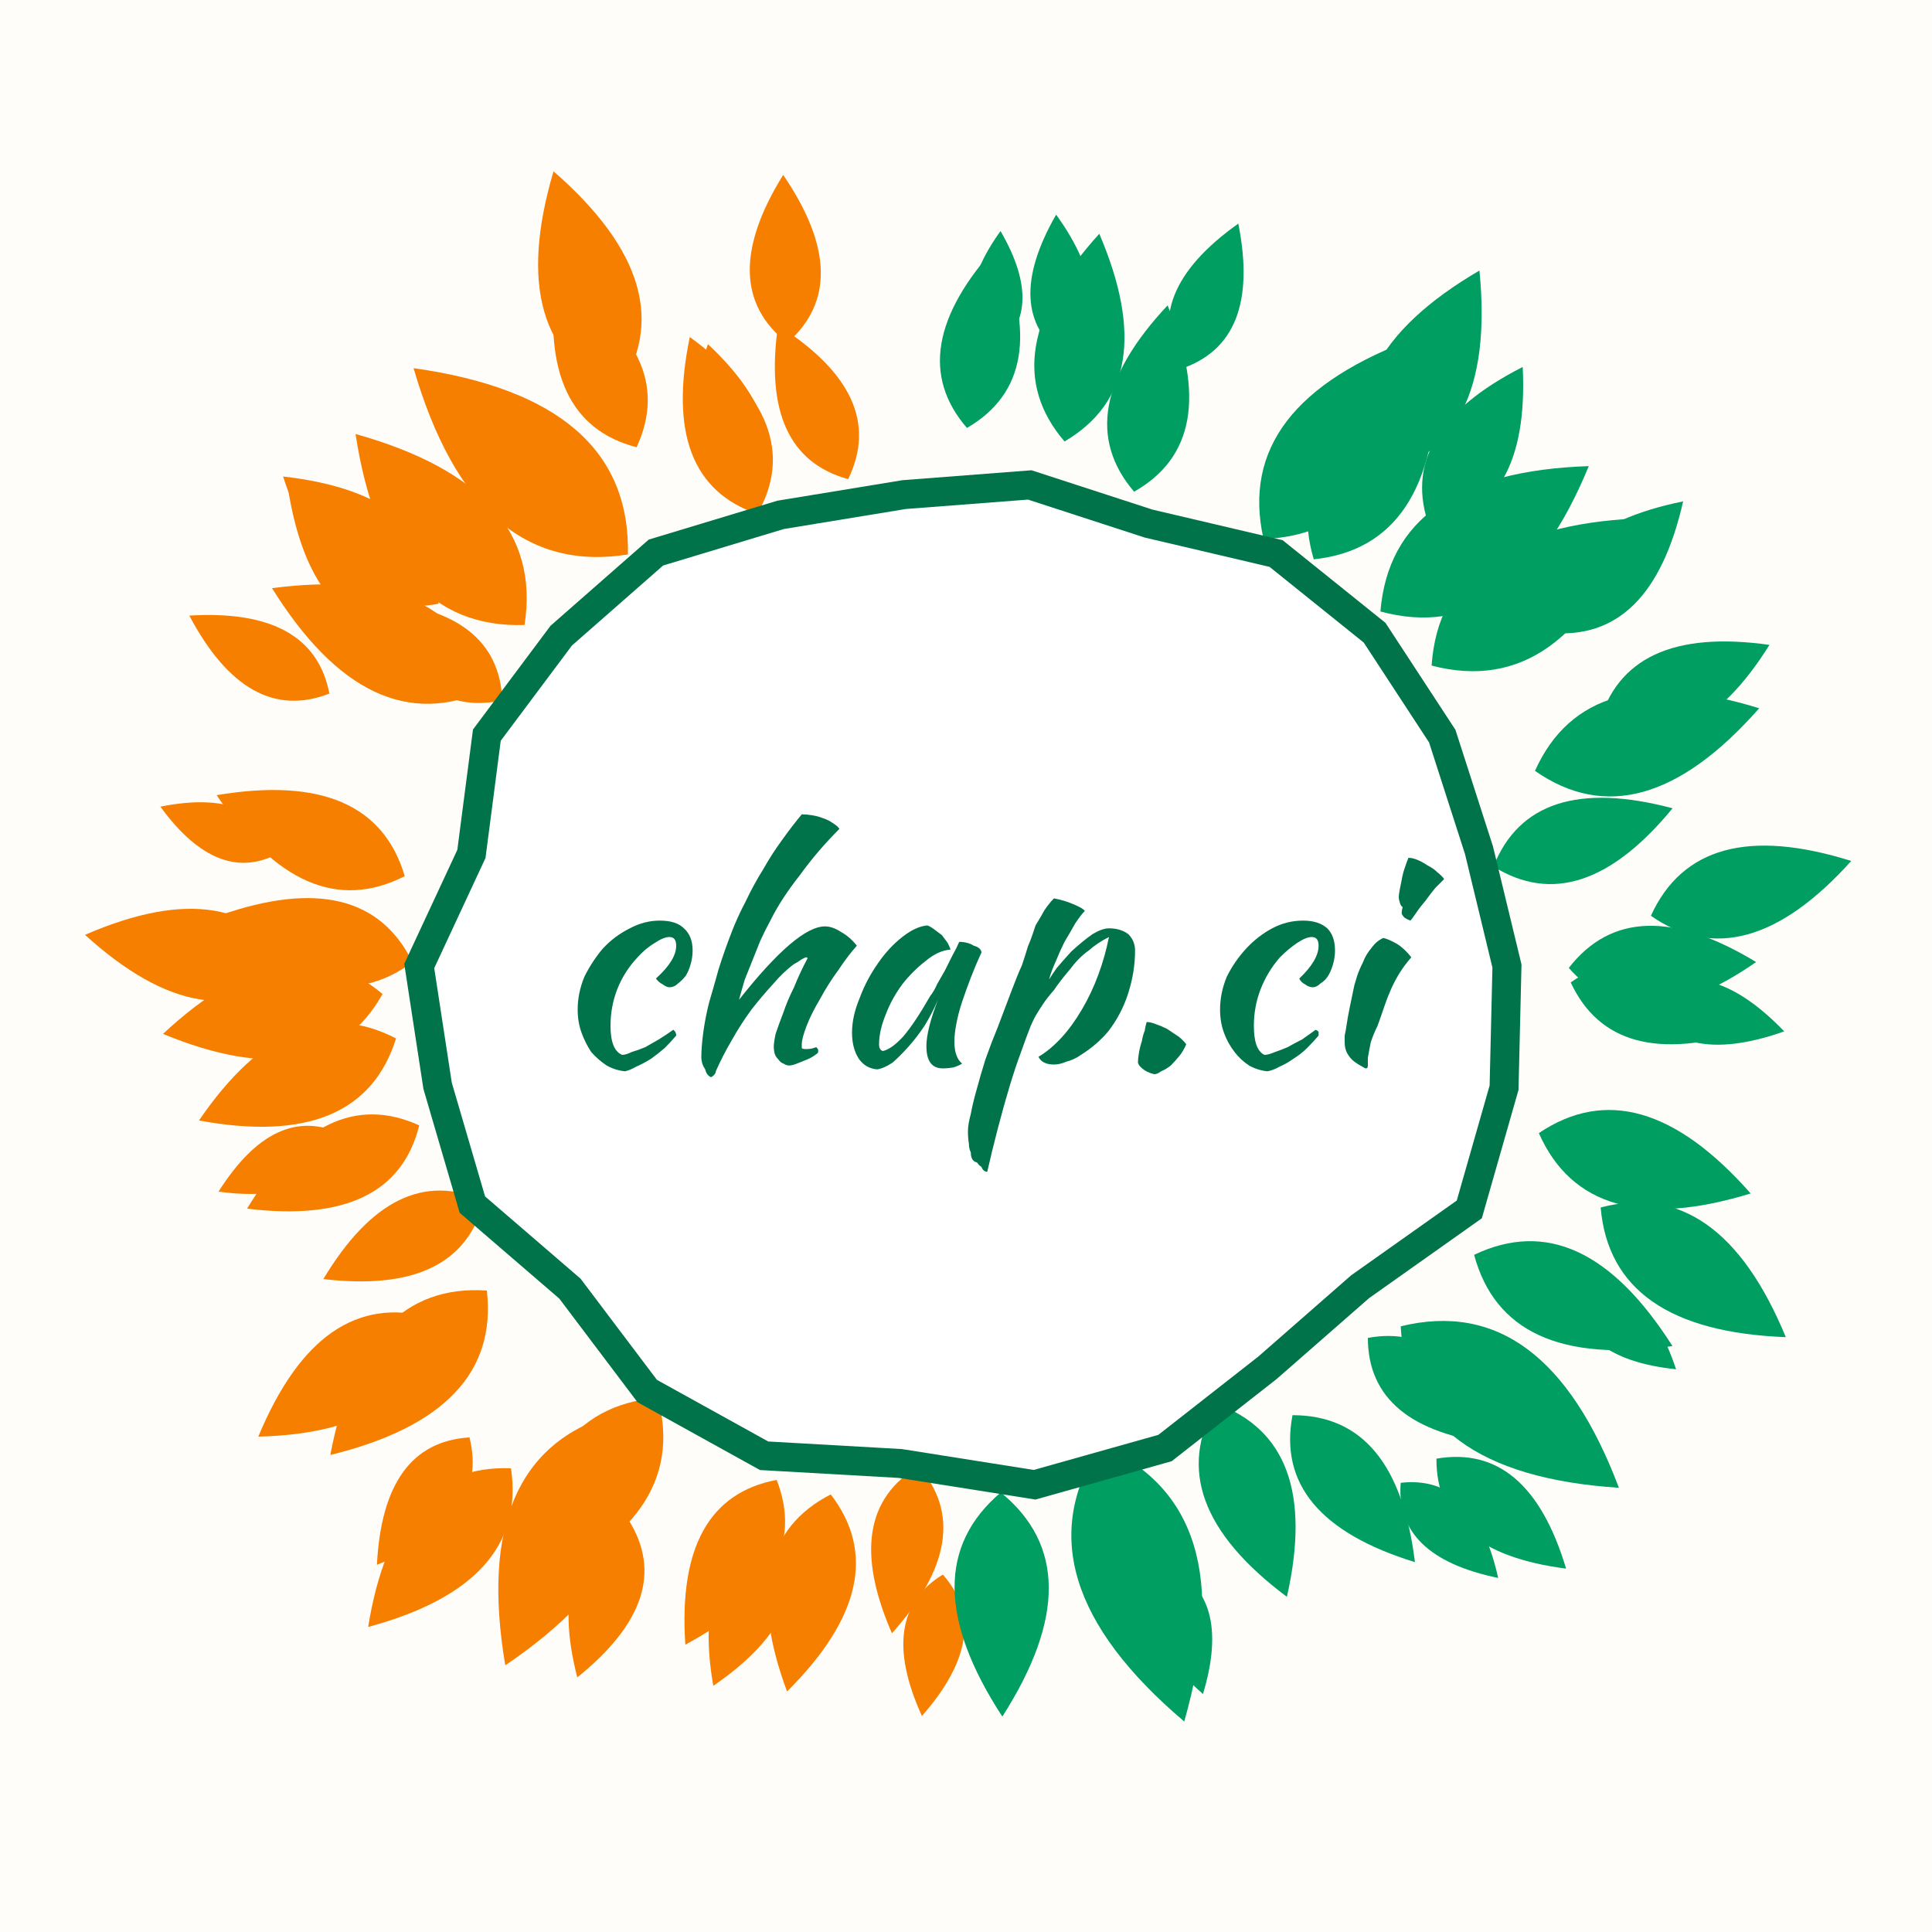
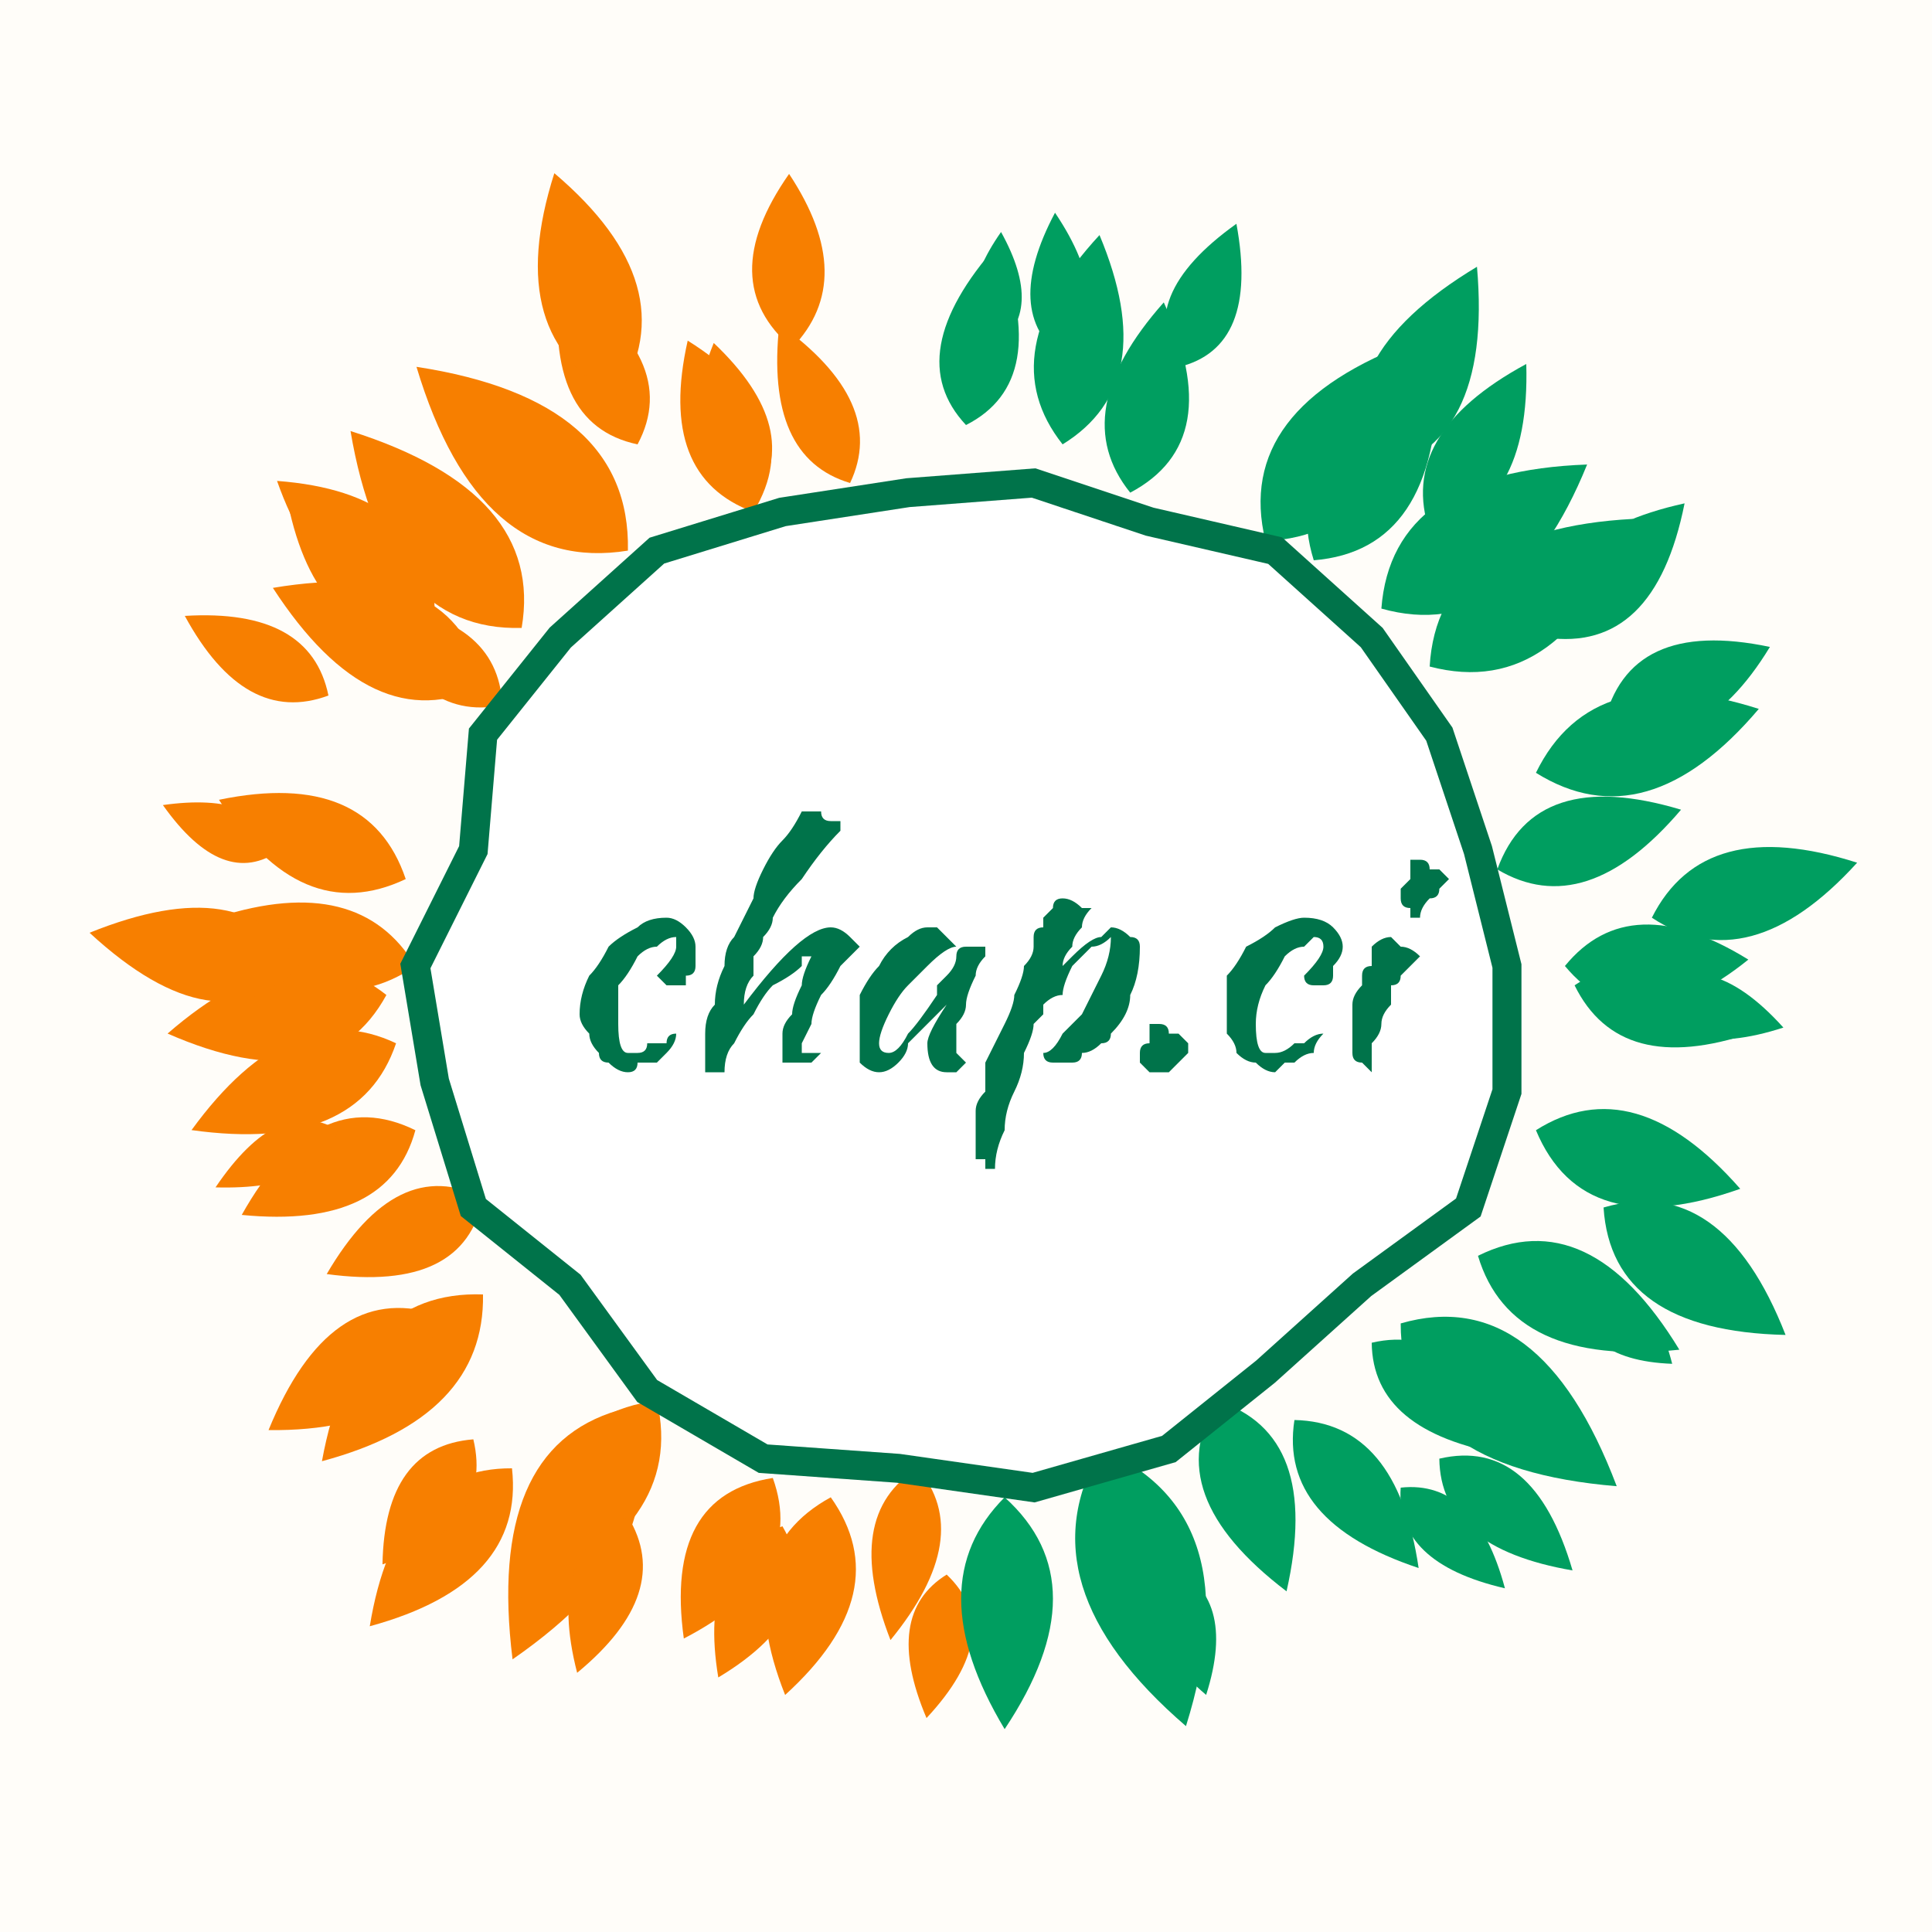
<svg xmlns="http://www.w3.org/2000/svg" viewBox="0 0 200 200" width="200" height="200">
  <rect width="200" height="200" fill="#FFFDF9" />
  <g fill="#F77F00">
-     <path d="M 95.1 151.8 Q 102.4 145.7 95.1 134.3 Q 87.8 145.7 95.1 151.8 Z" transform="rotate(189.1 95.1 151.8)" />
-     <path d="M 86.0 154.7 Q 94.8 147.4 86.0 133.8 Q 77.3 147.4 86.0 154.7 Z" transform="rotate(192.5 86.0 154.7)" />
-     <path d="M 80.4 153.2 Q 88.6 146.4 80.4 133.7 Q 72.2 146.4 80.4 153.2 Z" transform="rotate(209.0 80.4 153.2)" />
-     <path d="M 63.5 146.4 Q 75.4 136.5 63.5 118.1 Q 51.7 136.5 63.5 146.4 Z" transform="rotate(203.3 63.5 146.4)" />
-     <path d="M 68.1 144.7 Q 78.3 136.2 68.1 120.4 Q 57.9 136.2 68.1 144.7 Z" transform="rotate(215.2 68.1 144.7)" />
-     <path d="M 50.4 133.6 Q 60.3 125.4 50.4 110.1 Q 40.6 125.4 50.4 133.6 Z" transform="rotate(223.6 50.4 133.6)" />
-     <path d="M 50.1 124.3 Q 57.9 117.8 50.1 105.8 Q 42.4 117.8 50.1 124.3 Z" transform="rotate(244.0 50.1 124.3)" />
-     <path d="M 43.4 116.5 Q 51.7 109.6 43.4 96.7 Q 35.1 109.6 43.4 116.5 Z" transform="rotate(244.2 43.4 116.5)" />
-     <path d="M 41.0 107.5 Q 50.3 99.7 41.0 85.4 Q 31.7 99.7 41.0 107.5 Z" transform="rotate(247.4 41.0 107.5)" />
-     <path d="M 39.6 102.9 Q 49.3 94.9 39.6 79.8 Q 29.9 94.9 39.6 102.9 Z" transform="rotate(259.7 39.6 102.9)" />
-     <path d="M 42.7 99.6 Q 51.3 92.4 42.7 79.1 Q 34.0 92.4 42.7 99.6 Z" transform="rotate(283.7 42.7 99.6)" />
-     <path d="M 41.9 90.7 Q 50.8 83.3 41.9 69.5 Q 33.0 83.3 41.9 90.7 Z" transform="rotate(293.3 41.9 90.7)" />
-     <path d="M 52.0 72.5 Q 59.2 66.5 52.0 55.5 Q 44.9 66.5 52.0 72.5 Z" transform="rotate(307.5 52.0 72.5)" />
-     <path d="M 50.4 71.4 Q 60.7 62.8 50.4 46.8 Q 40.1 62.8 50.4 71.4 Z" transform="rotate(295.3 50.4 71.4)" />
-     <path d="M 54.3 64.7 Q 65.4 55.5 54.3 38.3 Q 43.2 55.5 54.3 64.7 Z" transform="rotate(318.5 54.3 64.7)" />
-     <path d="M 65.0 57.4 Q 77.4 47.1 65.0 28.0 Q 52.7 47.1 65.0 57.4 Z" transform="rotate(311.0 65.0 57.4)" />
-     <path d="M 78.4 53.2 Q 86.7 46.4 78.4 33.6 Q 70.2 46.4 78.4 53.2 Z" transform="rotate(339.1 78.4 53.2)" />
-     <path d="M 77.5 52.3 Q 84.7 46.3 77.5 35.1 Q 70.3 46.3 77.5 52.3 Z" transform="rotate(345.8 77.5 52.3)" />
-     <path d="M 87.8 49.6 Q 95.2 43.5 87.8 32.1 Q 80.5 43.5 87.8 49.6 Z" transform="rotate(335.5 87.8 49.6)" />
-     <path d="M 97.6 163.0 Q 103.8 157.8 97.6 148.2 Q 91.4 157.8 97.6 163.0 Z" transform="rotate(188.4 97.6 163.0)" />
-     <path d="M 80.7 158.2 Q 88.1 152.0 80.7 140.5 Q 73.3 152.0 80.7 158.2 Z" transform="rotate(202.8 80.7 158.2)" />
-     <path d="M 65.1 157.4 Q 72.2 151.4 65.1 140.3 Q 57.9 151.4 65.1 157.4 Z" transform="rotate(198.2 65.1 157.4)" />
-     <path d="M 52.9 152.0 Q 62.2 144.3 52.9 129.9 Q 43.6 144.3 52.9 152.0 Z" transform="rotate(222.0 52.9 152.0)" />
-     <path d="M 48.6 148.8 Q 55.5 143.1 48.6 132.5 Q 41.8 143.1 48.6 148.8 Z" transform="rotate(216.0 48.6 148.8)" />
-     <path d="M 44.6 136.4 Q 53.7 128.8 44.6 114.7 Q 35.4 128.8 44.6 136.4 Z" transform="rotate(235.4 44.6 136.4)" />
-     <path d="M 35.4 117.4 Q 41.3 112.5 35.4 103.3 Q 29.5 112.5 35.4 117.4 Z" transform="rotate(245.0 35.4 117.4)" />
-     <path d="M 30.7 100.4 Q 40.0 92.6 30.7 78.2 Q 21.4 92.6 30.7 100.4 Z" transform="rotate(279.4 30.7 100.4)" />
-     <path d="M 28.9 88.3 Q 34.4 83.7 28.9 75.1 Q 23.4 83.7 28.9 88.3 Z" transform="rotate(291.3 28.9 88.3)" />
-     <path d="M 34.1 71.8 Q 41.0 66.0 34.1 55.2 Q 27.1 66.0 34.1 71.8 Z" transform="rotate(299.1 34.1 71.8)" />
-     <path d="M 43.2 65.6 Q 51.5 58.7 43.2 45.8 Q 34.9 58.7 43.2 65.6 Z" transform="rotate(317.7 43.2 65.6)" />
-     <path d="M 45.4 62.5 Q 54.1 55.2 45.4 41.7 Q 36.7 55.2 45.4 62.5 Z" transform="rotate(309.3 45.4 62.5)" />
-     <path d="M 65.9 46.3 Q 74.1 39.5 65.9 26.9 Q 57.8 39.5 65.9 46.3 Z" transform="rotate(334.5 65.9 46.3)" />
-     <path d="M 63.9 40.6 Q 73.9 32.3 63.9 16.8 Q 54.0 32.3 63.9 40.6 Z" transform="rotate(343.9 63.9 40.6)" />
-     <path d="M 81.5 35.5 Q 88.8 29.4 81.5 18.1 Q 74.1 29.4 81.5 35.5 Z" transform="rotate(358.6 81.5 35.5)" />
+     <path d="M 95 152 Q 102 146 95 134 Q 88 146 95 152 Z" transform="rotate(189 95 152)" />
+     <path d="M 86 155 Q 95 147 86 134 Q 77 147 86 155 Z" transform="rotate(193 86 155)" />
+     <path d="M 80 153 Q 89 146 80 134 Q 72 146 80 153 Z" transform="rotate(209 80 153)" />
+     <path d="M 64 146 Q 75 137 64 118 Q 52 137 64 146 Z" transform="rotate(203 64 146)" />
+     <path d="M 68 145 Q 78 136 68 120 Q 58 136 68 145 Z" transform="rotate(215 68 145)" />
+     <path d="M 50 134 Q 60 125 50 110 Q 41 125 50 134 Z" transform="rotate(224 50 134)" />
+     <path d="M 50 124 Q 58 118 50 106 Q 42 118 50 124 Z" transform="rotate(244 50 124)" />
+     <path d="M 43 117 Q 52 110 43 97 Q 35 110 43 117 Z" transform="rotate(244 43 117)" />
+     <path d="M 41 108 Q 50 100 41 85 Q 32 100 41 108 Z" transform="rotate(247 41 108)" />
+     <path d="M 40 103 Q 49 95 40 80 Q 30 95 40 103 Z" transform="rotate(260 40 103)" />
+     <path d="M 43 100 Q 51 92 43 79 Q 34 92 43 100 Z" transform="rotate(284 43 100)" />
+     <path d="M 42 91 Q 51 83 42 70 Q 33 83 42 91 Z" transform="rotate(293 42 91)" />
+     <path d="M 52 73 Q 59 67 52 56 Q 45 67 52 73 Z" transform="rotate(308 52 73)" />
+     <path d="M 50 71 Q 61 63 50 47 Q 40 63 50 71 Z" transform="rotate(295 50 71)" />
+     <path d="M 54 65 Q 65 56 54 38 Q 43 56 54 65 Z" transform="rotate(319 54 65)" />
+     <path d="M 65 57 Q 77 47 65 28 Q 53 47 65 57 Z" transform="rotate(311 65 57)" />
+     <path d="M 78 53 Q 87 46 78 34 Q 70 46 78 53 Z" transform="rotate(339 78 53)" />
+     <path d="M 78 52 Q 85 46 78 35 Q 70 46 78 52 Z" transform="rotate(346 78 52)" />
+     <path d="M 88 50 Q 95 44 88 32 Q 81 44 88 50 Z" transform="rotate(336 88 50)" />
+     <path d="M 98 163 Q 104 158 98 148 Q 91 158 98 163 Z" transform="rotate(188 98 163)" />
+     <path d="M 81 158 Q 88 152 81 141 Q 73 152 81 158 Z" transform="rotate(203 81 158)" />
+     <path d="M 65 157 Q 72 151 65 140 Q 58 151 65 157 Z" transform="rotate(198 65 157)" />
+     <path d="M 53 152 Q 62 144 53 130 Q 44 144 53 152 Z" transform="rotate(222 53 152)" />
+     <path d="M 49 149 Q 56 143 49 133 Q 42 143 49 149 Z" transform="rotate(216 49 149)" />
+     <path d="M 45 136 Q 54 129 45 115 Q 35 129 45 136 Z" transform="rotate(235 45 136)" />
+     <path d="M 35 117 Q 41 113 35 103 Q 30 113 35 117 Z" transform="rotate(245 35 117)" />
+     <path d="M 31 100 Q 40 93 31 78 Q 21 93 31 100 Z" transform="rotate(279 31 100)" />
+     <path d="M 29 88 Q 34 84 29 75 Q 23 84 29 88 Z" transform="rotate(291 29 88)" />
+     <path d="M 34 72 Q 41 66 34 55 Q 27 66 34 72 Z" transform="rotate(299 34 72)" />
+     <path d="M 43 66 Q 52 59 43 46 Q 35 59 43 66 Z" transform="rotate(318 43 66)" />
+     <path d="M 45 63 Q 54 55 45 42 Q 37 55 45 63 Z" transform="rotate(309 45 63)" />
+     <path d="M 66 46 Q 74 40 66 27 Q 58 40 66 46 Z" transform="rotate(335 66 46)" />
+     <path d="M 64 41 Q 74 32 64 17 Q 54 32 64 41 Z" transform="rotate(344 64 41)" />
+     <path d="M 82 36 Q 89 29 82 18 Q 74 29 82 36 Z" transform="rotate(359 82 36)" />
  </g>
  <g fill="#009E60">
-     <path d="M 162.4 100.2 Q 170.6 93.4 162.4 80.8 Q 154.2 93.4 162.4 100.2 Z" transform="rotate(88.2 162.4 100.2)" />
-     <path d="M 159.3 117.3 Q 168.9 109.3 159.3 94.5 Q 149.8 109.3 159.3 117.3 Z" transform="rotate(105.9 159.3 117.3)" />
-     <path d="M 152.6 129.9 Q 162.1 122.0 152.6 107.3 Q 143.1 122.0 152.6 129.9 Z" transform="rotate(114.7 152.6 129.9)" />
-     <path d="M 145.0 137.3 Q 156.8 127.5 145.0 109.2 Q 133.2 127.5 145.0 137.3 Z" transform="rotate(126.5 145.0 137.3)" />
-     <path d="M 141.6 138.5 Q 148.8 132.5 141.6 121.3 Q 134.4 132.5 141.6 138.5 Z" transform="rotate(129.7 141.6 138.5)" />
-     <path d="M 133.8 146.5 Q 142.2 139.6 133.8 126.7 Q 125.5 139.6 133.8 146.5 Z" transform="rotate(140.2 133.8 146.5)" />
-     <path d="M 125.9 145.3 Q 134.9 137.8 125.9 124.0 Q 117.0 137.8 125.9 145.3 Z" transform="rotate(159.9 125.9 145.3)" />
-     <path d="M 113.9 149.6 Q 126.4 139.1 113.9 119.7 Q 101.4 139.1 113.9 149.6 Z" transform="rotate(163.1 113.9 149.6)" />
-     <path d="M 103.6 154.5 Q 113.3 146.4 103.6 131.3 Q 93.8 146.4 103.6 154.5 Z" transform="rotate(179.6 103.6 154.5)" />
-     <path d="M 100.1 44.3 Q 108.2 37.6 100.1 25.1 Q 92.0 37.6 100.1 44.3 Z" transform="rotate(369.5 100.1 44.3)" />
-     <path d="M 110.2 45.7 Q 119.3 38.1 110.2 23.9 Q 101.1 38.1 110.2 45.7 Z" transform="rotate(369.5 110.2 45.7)" />
-     <path d="M 117.4 50.9 Q 125.6 44.1 117.4 31.3 Q 109.1 44.1 117.4 50.9 Z" transform="rotate(370.2 117.4 50.9)" />
-     <path d="M 130.8 55.8 Q 141.9 46.6 130.8 29.5 Q 119.8 46.6 130.8 55.8 Z" transform="rotate(397.4 130.8 55.8)" />
-     <path d="M 136.0 57.9 Q 145.8 49.8 136.0 34.8 Q 126.3 49.8 136.0 57.9 Z" transform="rotate(393.6 136.0 57.9)" />
-     <path d="M 142.9 63.3 Q 153.9 54.1 142.9 37.0 Q 131.8 54.1 142.9 63.3 Z" transform="rotate(415.1 142.9 63.3)" />
-     <path d="M 148.2 68.9 Q 159.2 59.8 148.2 42.8 Q 137.2 59.8 148.2 68.9 Z" transform="rotate(414.3 148.2 68.9)" />
-     <path d="M 158.9 79.8 Q 169.1 71.4 158.9 55.7 Q 148.8 71.4 158.9 79.8 Z" transform="rotate(434.4 158.9 79.8)" />
-     <path d="M 154.6 89.7 Q 162.7 82.9 154.6 70.2 Q 146.4 82.9 154.6 89.7 Z" transform="rotate(432.0 154.6 89.7)" />
-     <path d="M 162.6 101.7 Q 170.6 95.0 162.6 82.6 Q 154.6 95.0 162.6 101.7 Z" transform="rotate(465.0 162.6 101.7)" />
-     <path d="M 169.8 103.3 Q 176.2 98.0 169.8 88.0 Q 163.3 98.0 169.8 103.3 Z" transform="rotate(103.1 169.8 103.3)" />
-     <path d="M 165.7 125.0 Q 175.5 116.8 165.7 101.6 Q 156.0 116.8 165.7 125.0 Z" transform="rotate(125.0 165.7 125.0)" />
-     <path d="M 162.8 133.2 Q 168.5 128.4 162.8 119.5 Q 157.0 128.4 162.8 133.2 Z" transform="rotate(128.6 162.8 133.2)" />
-     <path d="M 148.7 151.0 Q 156.1 144.8 148.7 133.4 Q 141.3 144.8 148.7 151.0 Z" transform="rotate(130.3 148.7 151.0)" />
-     <path d="M 145.0 153.5 Q 150.9 148.6 145.0 139.4 Q 139.0 148.6 145.0 153.5 Z" transform="rotate(134.3 145.0 153.5)" />
-     <path d="M 120.7 162.0 Q 126.5 157.1 120.7 148.1 Q 114.9 157.1 120.7 162.0 Z" transform="rotate(164.0 120.7 162.0)" />
-     <path d="M 118.2 159.1 Q 123.4 154.7 118.2 146.7 Q 113.0 154.7 118.2 159.1 Z" transform="rotate(161.4 118.2 159.1)" />
-     <path d="M 102.9 36.4 Q 108.2 32.0 102.9 23.9 Q 97.7 32.0 102.9 36.4 Z" transform="rotate(363.1 102.9 36.4)" />
-     <path d="M 110.1 36.9 Q 116.3 31.8 110.1 22.2 Q 103.9 31.8 110.1 36.9 Z" transform="rotate(357.0 110.1 36.9)" />
-     <path d="M 122.2 38.2 Q 129.0 32.5 122.2 22.0 Q 115.4 32.5 122.2 38.2 Z" transform="rotate(381.7 122.2 38.2)" />
-     <path d="M 142.3 49.3 Q 152.3 41.0 142.3 25.4 Q 132.3 41.0 142.3 49.3 Z" transform="rotate(387.0 142.3 49.3)" />
-     <path d="M 148.0 54.6 Q 156.1 47.9 148.0 35.4 Q 139.9 47.9 148.0 54.6 Z" transform="rotate(390.1 148.0 54.6)" />
-     <path d="M 160.4 65.5 Q 168.5 58.7 160.4 46.1 Q 152.2 58.7 160.4 65.5 Z" transform="rotate(405.5 160.4 65.5)" />
-     <path d="M 165.5 75.0 Q 173.7 68.1 165.5 55.5 Q 157.3 68.1 165.5 75.0 Z" transform="rotate(425.0 165.5 75.0)" />
-     <path d="M 170.9 94.8 Q 179.9 87.3 170.9 73.3 Q 161.9 87.3 170.9 94.8 Z" transform="rotate(434.7 170.9 94.8)" />
+     <path d="M 162 100 Q 171 93 162 81 Q 154 93 162 100 Z" transform="rotate(88 162 100)" />
+     <path d="M 159 117 Q 169 109 159 95 Q 150 109 159 117 Z" transform="rotate(106 159 117)" />
+     <path d="M 153 130 Q 162 122 153 107 Q 143 122 153 130 Z" transform="rotate(115 153 130)" />
+     <path d="M 145 137 Q 157 128 145 109 Q 133 128 145 137 Z" transform="rotate(127 145 137)" />
+     <path d="M 142 139 Q 149 133 142 121 Q 134 133 142 139 Z" transform="rotate(130 142 139)" />
+     <path d="M 134 147 Q 142 140 134 127 Q 126 140 134 147 Z" transform="rotate(140 134 147)" />
+     <path d="M 126 145 Q 135 138 126 124 Q 117 138 126 145 Z" transform="rotate(160 126 145)" />
+     <path d="M 114 150 Q 126 139 114 120 Q 101 139 114 150 Z" transform="rotate(163 114 150)" />
+     <path d="M 104 155 Q 113 146 104 131 Q 94 146 104 155 Z" transform="rotate(180 104 155)" />
+     <path d="M 100 44 Q 108 38 100 25 Q 92 38 100 44 Z" transform="rotate(370 100 44)" />
+     <path d="M 110 46 Q 119 38 110 24 Q 101 38 110 46 Z" transform="rotate(370 110 46)" />
+     <path d="M 117 51 Q 126 44 117 31 Q 109 44 117 51 Z" transform="rotate(370 117 51)" />
+     <path d="M 131 56 Q 142 47 131 30 Q 120 47 131 56 Z" transform="rotate(397 131 56)" />
+     <path d="M 136 58 Q 146 50 136 35 Q 126 50 136 58 Z" transform="rotate(394 136 58)" />
+     <path d="M 143 63 Q 154 54 143 37 Q 132 54 143 63 Z" transform="rotate(415 143 63)" />
+     <path d="M 148 69 Q 159 60 148 43 Q 137 60 148 69 Z" transform="rotate(414 148 69)" />
+     <path d="M 159 80 Q 169 71 159 56 Q 149 71 159 80 Z" transform="rotate(434 159 80)" />
+     <path d="M 155 90 Q 163 83 155 70 Q 146 83 155 90 Z" transform="rotate(432 155 90)" />
+     <path d="M 163 102 Q 171 95 163 83 Q 155 95 163 102 Z" transform="rotate(465 163 102)" />
+     <path d="M 170 103 Q 176 98 170 88 Q 163 98 170 103 Z" transform="rotate(103 170 103)" />
+     <path d="M 166 125 Q 176 117 166 102 Q 156 117 166 125 Z" transform="rotate(125 166 125)" />
+     <path d="M 163 133 Q 169 128 163 120 Q 157 128 163 133 Z" transform="rotate(129 163 133)" />
+     <path d="M 149 151 Q 156 145 149 133 Q 141 145 149 151 Z" transform="rotate(130 149 151)" />
+     <path d="M 145 154 Q 151 149 145 139 Q 139 149 145 154 Z" transform="rotate(134 145 154)" />
+     <path d="M 121 162 Q 127 157 121 148 Q 115 157 121 162 Z" transform="rotate(164 121 162)" />
+     <path d="M 118 159 Q 123 155 118 147 Q 113 155 118 159 Z" transform="rotate(161 118 159)" />
+     <path d="M 103 36 Q 108 32 103 24 Q 98 32 103 36 Z" transform="rotate(363 103 36)" />
+     <path d="M 110 37 Q 116 32 110 22 Q 104 32 110 37 Z" transform="rotate(357 110 37)" />
+     <path d="M 122 38 Q 129 33 122 22 Q 115 33 122 38 Z" transform="rotate(382 122 38)" />
+     <path d="M 142 49 Q 152 41 142 25 Q 132 41 142 49 Z" transform="rotate(387 142 49)" />
+     <path d="M 148 55 Q 156 48 148 35 Q 140 48 148 55 Z" transform="rotate(390 148 55)" />
+     <path d="M 160 66 Q 169 59 160 46 Q 152 59 160 66 Z" transform="rotate(406 160 66)" />
+     <path d="M 166 75 Q 174 68 166 56 Q 157 68 166 75 Z" transform="rotate(425 166 75)" />
+     <path d="M 171 95 Q 180 87 171 73 Q 162 87 171 95 Z" transform="rotate(435 171 95)" />
  </g>
-   <polygon points="156.0,100.0 155.7,112.6 152.1,125.2 140.8,133.2 131.2,141.6 120.6,149.9 107.1,153.7 93.2,151.5 79.1,150.7 67.0,144.0 59.0,133.4 48.9,124.7 45.3,112.4 43.4,100.0 48.8,88.4 50.4,76.1 58.1,65.8 67.9,57.2 80.8,53.3 93.6,51.2 106.6,50.2 118.9,54.2 132.1,57.3 142.3,65.5 149.3,76.2 153.1,88.0" fill="#FFFFFF" />
-   <polygon points="156.0,100.0 155.7,112.6 152.1,125.2 140.8,133.2 131.2,141.6 120.6,149.9 107.1,153.7 93.2,151.5 79.1,150.7 67.0,144.0 59.0,133.4 48.9,124.7 45.3,112.4 43.4,100.0 48.8,88.4 50.4,76.1 58.1,65.8 67.9,57.2 80.8,53.3 93.6,51.2 106.6,50.2 118.9,54.2 132.1,57.3 142.3,65.5 149.3,76.2 153.1,88.0" fill="none" stroke="#00734A" stroke-width="3" />
-   <path fill="#00734A" transform="translate(56.6 110)" d="M3.2 -5.5Q3.2 -7.2 3.9 -8.9Q4.7 -10.5 5.8 -11.8Q7 -13.1 8.6 -13.9Q10.1 -14.7 11.7 -14.7Q13.4 -14.7 14.2 -13.9Q15.1 -13.1 15.1 -11.6Q15.1 -10.9 14.9 -10.2Q14.7 -9.5 14.4 -9Q14 -8.5 13.6 -8.2Q13.2 -7.8 12.7 -7.8Q12.4 -7.8 12 -8.1Q11.6 -8.3 11.3 -8.7Q13.4 -10.6 13.4 -12.1Q13.4 -13 12.7 -13Q12.1 -13 11.2 -12.4Q10.2 -11.8 9.4 -10.9Q8 -9.4 7.3 -7.6Q6.6 -5.8 6.6 -3.8Q6.6 -1.3 7.8 -0.8Q8.2 -0.8 8.8 -1.1Q9.5 -1.3 10.2 -1.6Q10.9 -2 11.6 -2.4Q12.4 -2.9 13.1 -3.4Q13.2 -3.3 13.3 -3.2Q13.4 -3 13.4 -2.8Q12.9 -2.2 12.2 -1.5Q11.5 -0.9 10.8 -0.4Q10 0.1 9.3 0.4Q8.6 0.8 8.1 0.9Q7.1 0.8 6.2 0.3Q5.3 -0.3 4.6 -1.1Q4 -2 3.6 -3.1Q3.2 -4.2 3.2 -5.5Z M16 -0.5Q16 -1.6 16.2 -3.1Q16.4 -4.6 16.8 -6.2Q17.3 -7.9 17.8 -9.7Q18.4 -11.6 19.1 -13.4Q19.7 -15 20.6 -16.7Q21.4 -18.4 22.4 -20Q23.3 -21.6 24.4 -23.1Q25.4 -24.5 26.4 -25.7Q26.9 -25.7 27.5 -25.6Q28.1 -25.5 28.6 -25.3Q29.2 -25.1 29.6 -24.8Q30.1 -24.5 30.3 -24.2Q28 -21.9 26.2 -19.4Q24.3 -17 23.2 -14.8Q22.6 -13.7 22.1 -12.6Q21.7 -11.6 21.3 -10.6Q20.9 -9.6 20.5 -8.6Q20.2 -7.6 19.9 -6.5Q25.9 -14.1 28.8 -14.1Q29.6 -14.1 30.5 -13.5Q31.4 -13 32.1 -12.1Q31.2 -11.1 30.2 -9.6Q29.1 -8.1 28.3 -6.6Q27.4 -5.1 26.9 -3.8Q26.4 -2.5 26.4 -1.9Q26.4 -1.6 26.4 -1.5Q26.5 -1.4 26.8 -1.4Q27.3 -1.4 27.6 -1.5Q27.9 -1.6 27.9 -1.6Q28.1 -1.4 28.1 -1.3Q28.1 -1.2 28.1 -1.1Q28.1 -1 27.8 -0.8Q27.4 -0.5 26.9 -0.3Q26.4 -0.1 25.9 0.1Q25.4 0.3 25.1 0.3Q24.8 0.3 24.5 0.1Q24.2 -0 24 -0.3Q23.7 -0.6 23.6 -0.9Q23.5 -1.3 23.5 -1.6Q23.5 -2.1 23.7 -3Q24 -3.9 24.5 -5.2Q24.9 -6.4 25.6 -7.8Q26.2 -9.3 27 -10.8Q27 -10.9 26.8 -10.9Q26.8 -10.9 26.4 -10.7Q26 -10.4 25.6 -10.2Q24.5 -9.4 23.4 -8.1Q22.3 -6.9 21.2 -5.5Q20.1 -4 19.2 -2.4Q18.2 -0.7 17.5 0.9Q17.5 1.1 17.3 1.3Q17.1 1.5 17 1.5Q16.9 1.5 16.7 1.3Q16.5 1.1 16.4 0.7Q16.2 0.4 16.1 0.1Q16 -0.3 16 -0.5Z M42.7 -12.5Q43.1 -12.5 43.5 -12.4Q43.9 -12.3 44.2 -12.1Q44.6 -12 44.8 -11.8Q45 -11.6 45 -11.4Q44.4 -10.1 43.9 -8.8Q43.4 -7.5 43 -6.3Q42.6 -5.1 42.4 -4Q42.2 -3 42.2 -2.2Q42.2 -1.3 42.4 -0.8Q42.6 -0.2 43 0.1Q42.7 0.3 42.1 0.5Q41.5 0.6 41 0.6Q39.3 0.6 39.3 -1.7Q39.3 -3.4 40.5 -6.5Q39.9 -5.1 39.1 -3.8Q38.3 -2.6 37.4 -1.6Q36.6 -0.7 35.8 -0Q34.9 0.6 34.2 0.7Q33 0.6 32.3 -0.4Q31.6 -1.5 31.6 -3.1Q31.6 -4.8 32.4 -6.7Q33.1 -8.6 34.3 -10.3Q35.4 -11.9 36.8 -13Q38.2 -14.1 39.4 -14.2Q39.7 -14.1 40.1 -13.8Q40.5 -13.5 40.9 -13.2Q41.2 -12.8 41.5 -12.4Q41.7 -12 41.8 -11.7Q40.5 -11.6 39.2 -10.5Q37.9 -9.5 36.8 -8.1Q35.7 -6.6 35.1 -5Q34.4 -3.3 34.4 -1.9Q34.4 -1.3 34.8 -1.2Q35.7 -1.4 36.9 -2.7Q38.1 -4.1 39.7 -6.9Q40.1 -7.4 40.4 -8.1Q40.8 -8.8 41.2 -9.5Q41.6 -10.3 42 -11.1Q42.4 -11.8 42.7 -12.5Z M44.4 10.3Q43.9 10.1 43.9 9.3Q43.7 8.9 43.7 8.4Q43.6 7.8 43.6 7.1Q43.6 6.4 43.9 5.3Q44.1 4.2 44.5 2.8Q44.9 1.3 45.4 -0.3Q46 -2 46.7 -3.7Q47.5 -5.8 48.1 -7.4Q48.7 -9 49.2 -10.1Q49.6 -11.3 49.8 -12Q50.1 -12.7 50.3 -13.3Q50.4 -13.6 50.6 -14.2Q50.9 -14.7 51.2 -15.2Q51.5 -15.8 51.9 -16.3Q52.2 -16.7 52.5 -17Q53.6 -16.8 54.5 -16.4Q55.5 -16 55.7 -15.7Q55.3 -15.3 54.7 -14.4Q54.2 -13.5 53.6 -12.5Q53.1 -11.5 52.7 -10.5Q52.2 -9.4 52 -8.6Q52.3 -9.1 52.8 -9.8Q53.3 -10.4 54.3 -11.5Q55.5 -12.6 56.5 -13.3Q57.5 -13.9 58.2 -13.9Q59.4 -13.9 60.2 -13.3Q60.9 -12.6 60.9 -11.6Q60.9 -9.4 60.2 -7.2Q59.5 -5 58.1 -3.2Q57.5 -2.5 56.8 -1.9Q56.1 -1.3 55.3 -0.8Q54.6 -0.3 53.8 -0.1Q53.1 0.2 52.5 0.2Q51.9 0.2 51.5 -0Q51.1 -0.2 50.9 -0.6Q52.1 -1.3 53.3 -2.6Q54.4 -3.8 55.4 -5.5Q56.4 -7.2 57.1 -9.1Q57.8 -11 58.2 -13Q57 -12.4 56.1 -11.6Q55.1 -10.9 54.2 -9.7Q53.1 -8.4 52.5 -7.5Q51.8 -6.7 51.4 -6.1Q51 -5.5 50.7 -5Q50.4 -4.5 50.1 -3.8Q49.7 -2.8 49.1 -1.1Q48.5 0.5 47.9 2.5Q47.3 4.5 46.7 6.8Q46.1 9.1 45.6 11.3Q45.2 11.3 45 10.8Q44.7 10.6 44.6 10.4Q44.5 10.3 44.4 10.3Z M62.9 1.2Q62.4 1.1 61.9 0.8Q61.3 0.4 61.2 -0Q61.2 -0.4 61.3 -1Q61.4 -1.6 61.6 -2.2Q61.7 -2.8 61.9 -3.3Q62 -3.9 62.1 -4.2Q62.5 -4.2 63 -4Q63.6 -3.8 64.2 -3.5Q64.8 -3.1 65.4 -2.7Q65.9 -2.3 66.2 -1.9Q65.9 -1.2 65.5 -0.7Q65 -0.1 64.6 0.3Q64.1 0.7 63.6 0.9Q63.2 1.2 62.9 1.2Z M69.7 -5.5Q69.7 -7.2 70.4 -8.9Q71.2 -10.5 72.4 -11.8Q73.6 -13.1 75.1 -13.9Q76.6 -14.7 78.3 -14.7Q79.9 -14.7 80.8 -13.9Q81.6 -13.1 81.6 -11.6Q81.6 -10.9 81.4 -10.2Q81.2 -9.5 80.9 -9Q80.6 -8.5 80.1 -8.2Q79.7 -7.8 79.3 -7.8Q78.9 -7.8 78.5 -8.1Q78.1 -8.3 77.9 -8.7Q79.9 -10.6 79.9 -12.1Q79.9 -13 79.2 -13Q78.6 -13 77.7 -12.4Q76.8 -11.8 75.9 -10.9Q74.6 -9.4 73.9 -7.6Q73.2 -5.8 73.2 -3.8Q73.2 -1.3 74.3 -0.8Q74.7 -0.8 75.4 -1.1Q76 -1.3 76.7 -1.6Q77.4 -2 78.2 -2.4Q78.9 -2.9 79.6 -3.4Q79.8 -3.3 79.9 -3.2Q79.9 -3 79.9 -2.8Q79.4 -2.2 78.7 -1.5Q78.1 -0.9 77.3 -0.4Q76.6 0.1 75.9 0.4Q75.2 0.8 74.6 0.9Q73.6 0.8 72.7 0.3Q71.8 -0.3 71.2 -1.1Q70.5 -2 70.1 -3.1Q69.7 -4.2 69.7 -5.5Z M82.6 -2.1Q82.6 -2.4 82.6 -2.8Q82.7 -3.2 82.8 -3.9Q82.9 -4.6 83.1 -5.6Q83.3 -6.6 83.6 -8Q83.7 -8.3 83.9 -9Q84.1 -9.6 84.5 -10.4Q84.8 -11.2 85.4 -11.9Q85.9 -12.6 86.6 -12.9Q87.1 -12.8 88 -12.3Q88.8 -11.8 89.5 -10.9Q88.8 -10.1 88.3 -9.3Q87.8 -8.5 87.4 -7.6Q87 -6.7 86.7 -5.8Q86.4 -4.9 86 -3.8Q85.6 -3 85.3 -2.1Q85.1 -1.1 85 -0.5Q85 0.1 85 0.3Q85 0.6 84.8 0.6Q84.7 0.6 84.4 0.4Q84 0.2 83.6 -0.1Q83.2 -0.4 82.9 -0.9Q82.6 -1.4 82.6 -2.1ZM88.5 -15.5Q88.5 -15.7 88.6 -16.1Q88.4 -16.2 88.3 -16.6Q88.2 -16.9 88.2 -17.1Q88.2 -17.4 88.3 -17.9Q88.4 -18.4 88.5 -18.9Q88.6 -19.5 88.8 -20.1Q89 -20.7 89.2 -21.2Q89.6 -21.2 90.1 -21Q90.6 -20.8 91.2 -20.4Q91.8 -20.1 92.2 -19.7Q92.7 -19.3 92.9 -19Q92.6 -18.7 92 -18.1Q91.5 -17.5 91 -16.8Q90.4 -16.1 90 -15.5Q89.6 -14.9 89.4 -14.7Q89.1 -14.8 88.8 -15Q88.5 -15.3 88.5 -15.5Z" />
+   <polygon points="156,100 156,113 152,125 141,133 131,142 121,150 107,154 93,152 79,151 67,144 59,133 49,125 45,112 43,100 49,88 50,76 58,66 68,57 81,53 94,51 107,50 119,54 132,57 142,66 149,76 153,88" fill="#FFFFFF" />
+   <polygon points="156,100 156,113 152,125 141,133 131,142 121,150 107,154 93,152 79,151 67,144 59,133 49,125 45,112 43,100 49,88 50,76 58,66 68,57 81,53 94,51 107,50 119,54 132,57 142,66 149,76 153,88" fill="none" stroke="#00734A" stroke-width="3" />
+   <path fill="#00734A" transform="translate(57 110)" d="M3 -5Q3 -7 4 -9Q5 -10 6 -12Q7 -13 9 -14Q10 -15 12 -15Q13 -15 14 -14Q15 -13 15 -12Q15 -11 15 -10Q15 -9 14 -9Q14 -8 14 -8Q13 -8 13 -8Q12 -8 12 -8Q12 -8 11 -9Q13 -11 13 -12Q13 -13 13 -13Q12 -13 11 -12Q10 -12 9 -11Q8 -9 7 -8Q7 -6 7 -4Q7 -1 8 -1Q8 -1 9 -1Q10 -1 10 -2Q11 -2 12 -2Q12 -3 13 -3Q13 -3 13 -3Q13 -3 13 -3Q13 -2 12 -1Q12 -1 11 0Q10 0 9 0Q9 1 8 1Q7 1 6 0Q5 0 5 -1Q4 -2 4 -3Q3 -4 3 -5Z M16 0Q16 -2 16 -3Q16 -5 17 -6Q17 -8 18 -10Q18 -12 19 -13Q20 -15 21 -17Q21 -18 22 -20Q23 -22 24 -23Q25 -24 26 -26Q27 -26 28 -26Q28 -25 29 -25Q29 -25 30 -25Q30 -24 30 -24Q28 -22 26 -19Q24 -17 23 -15Q23 -14 22 -13Q22 -12 21 -11Q21 -10 21 -9Q20 -8 20 -6Q26 -14 29 -14Q30 -14 31 -13Q31 -13 32 -12Q31 -11 30 -10Q29 -8 28 -7Q27 -5 27 -4Q26 -2 26 -2Q26 -2 26 -1Q27 -1 27 -1Q27 -1 28 -1Q28 -2 28 -2Q28 -1 28 -1Q28 -1 28 -1Q28 -1 28 -1Q27 0 27 0Q26 0 26 0Q25 0 25 0Q25 0 25 0Q24 -0 24 0Q24 -1 24 -1Q24 -1 24 -2Q24 -2 24 -3Q24 -4 25 -5Q25 -6 26 -8Q26 -9 27 -11Q27 -11 27 -11Q27 -11 26 -11Q26 -10 26 -10Q25 -9 23 -8Q22 -7 21 -5Q20 -4 19 -2Q18 -1 18 1Q18 1 17 1Q17 2 17 2Q17 2 17 1Q17 1 16 1Q16 0 16 0Q16 0 16 0Z M43 -12Q43 -12 44 -12Q44 -12 44 -12Q45 -12 45 -12Q45 -12 45 -11Q44 -10 44 -9Q43 -7 43 -6Q43 -5 42 -4Q42 -3 42 -2Q42 -1 42 -1Q43 0 43 0Q43 0 42 1Q42 1 41 1Q39 1 39 -2Q39 -3 41 -6Q40 -5 39 -4Q38 -3 37 -2Q37 -1 36 -0Q35 1 34 1Q33 1 32 0Q32 -1 32 -3Q32 -5 32 -7Q33 -9 34 -10Q35 -12 37 -13Q38 -14 39 -14Q40 -14 40 -14Q41 -13 41 -13Q41 -13 42 -12Q42 -12 42 -12Q41 -12 39 -10Q38 -9 37 -8Q36 -7 35 -5Q34 -3 34 -2Q34 -1 35 -1Q36 -1 37 -3Q38 -4 40 -7Q40 -7 40 -8Q41 -9 41 -9Q42 -10 42 -11Q42 -12 43 -12Z M44 10Q44 10 44 9Q44 9 44 8Q44 8 44 7Q44 6 44 5Q44 4 45 3Q45 1 45 0Q46 -2 47 -4Q48 -6 48 -7Q49 -9 49 -10Q50 -11 50 -12Q50 -13 50 -13Q50 -14 51 -14Q51 -15 51 -15Q52 -16 52 -16Q52 -17 53 -17Q54 -17 55 -16Q56 -16 56 -16Q55 -15 55 -14Q54 -13 54 -12Q53 -11 53 -10Q52 -9 52 -9Q52 -9 53 -10Q53 -10 54 -11Q56 -13 57 -13Q58 -14 58 -14Q59 -14 60 -13Q61 -13 61 -12Q61 -9 60 -7Q60 -5 58 -3Q58 -2 57 -2Q56 -1 55 -1Q55 0 54 0Q53 0 53 0Q52 0 52 -0Q51 0 51 -1Q52 -1 53 -3Q54 -4 55 -5Q56 -7 57 -9Q58 -11 58 -13Q57 -12 56 -12Q55 -11 54 -10Q53 -8 53 -7Q52 -7 51 -6Q51 -5 51 -5Q50 -4 50 -4Q50 -3 49 -1Q49 1 48 3Q47 5 47 7Q46 9 46 11Q45 11 45 11Q45 11 45 10Q45 10 44 10Z M63 1Q62 1 62 1Q61 0 61 -0Q61 0 61 -1Q61 -2 62 -2Q62 -3 62 -3Q62 -4 62 -4Q63 -4 63 -4Q64 -4 64 -3Q65 -3 65 -3Q66 -2 66 -2Q66 -1 66 -1Q65 0 65 0Q64 1 64 1Q63 1 63 1Z M70 -5Q70 -7 70 -9Q71 -10 72 -12Q74 -13 75 -14Q77 -15 78 -15Q80 -15 81 -14Q82 -13 82 -12Q82 -11 81 -10Q81 -9 81 -9Q81 -8 80 -8Q80 -8 79 -8Q79 -8 79 -8Q78 -8 78 -9Q80 -11 80 -12Q80 -13 79 -13Q79 -13 78 -12Q77 -12 76 -11Q75 -9 74 -8Q73 -6 73 -4Q73 -1 74 -1Q75 -1 75 -1Q76 -1 77 -2Q77 -2 78 -2Q79 -3 80 -3Q80 -3 80 -3Q80 -3 80 -3Q79 -2 79 -1Q78 -1 77 0Q77 0 76 0Q75 1 75 1Q74 1 73 0Q72 0 71 -1Q71 -2 70 -3Q70 -4 70 -5Z M83 -2Q83 -2 83 -3Q83 -3 83 -4Q83 -5 83 -6Q83 -7 84 -8Q84 -8 84 -9Q84 -10 85 -10Q85 -11 85 -12Q86 -13 87 -13Q87 -13 88 -12Q89 -12 90 -11Q89 -10 88 -9Q88 -8 87 -8Q87 -7 87 -6Q86 -5 86 -4Q86 -3 85 -2Q85 -1 85 0Q85 0 85 0Q85 1 85 1Q85 1 84 0Q84 0 84 0Q83 0 83 -1Q83 -1 83 -2ZM89 -15Q89 -16 89 -16Q88 -16 88 -17Q88 -17 88 -17Q88 -17 88 -18Q88 -18 89 -19Q89 -19 89 -20Q89 -21 89 -21Q90 -21 90 -21Q91 -21 91 -20Q92 -20 92 -20Q93 -19 93 -19Q93 -19 92 -18Q92 -17 91 -17Q90 -16 90 -15Q90 -15 89 -15Q89 -15 89 -15Q89 -15 89 -15Z" />
</svg>
